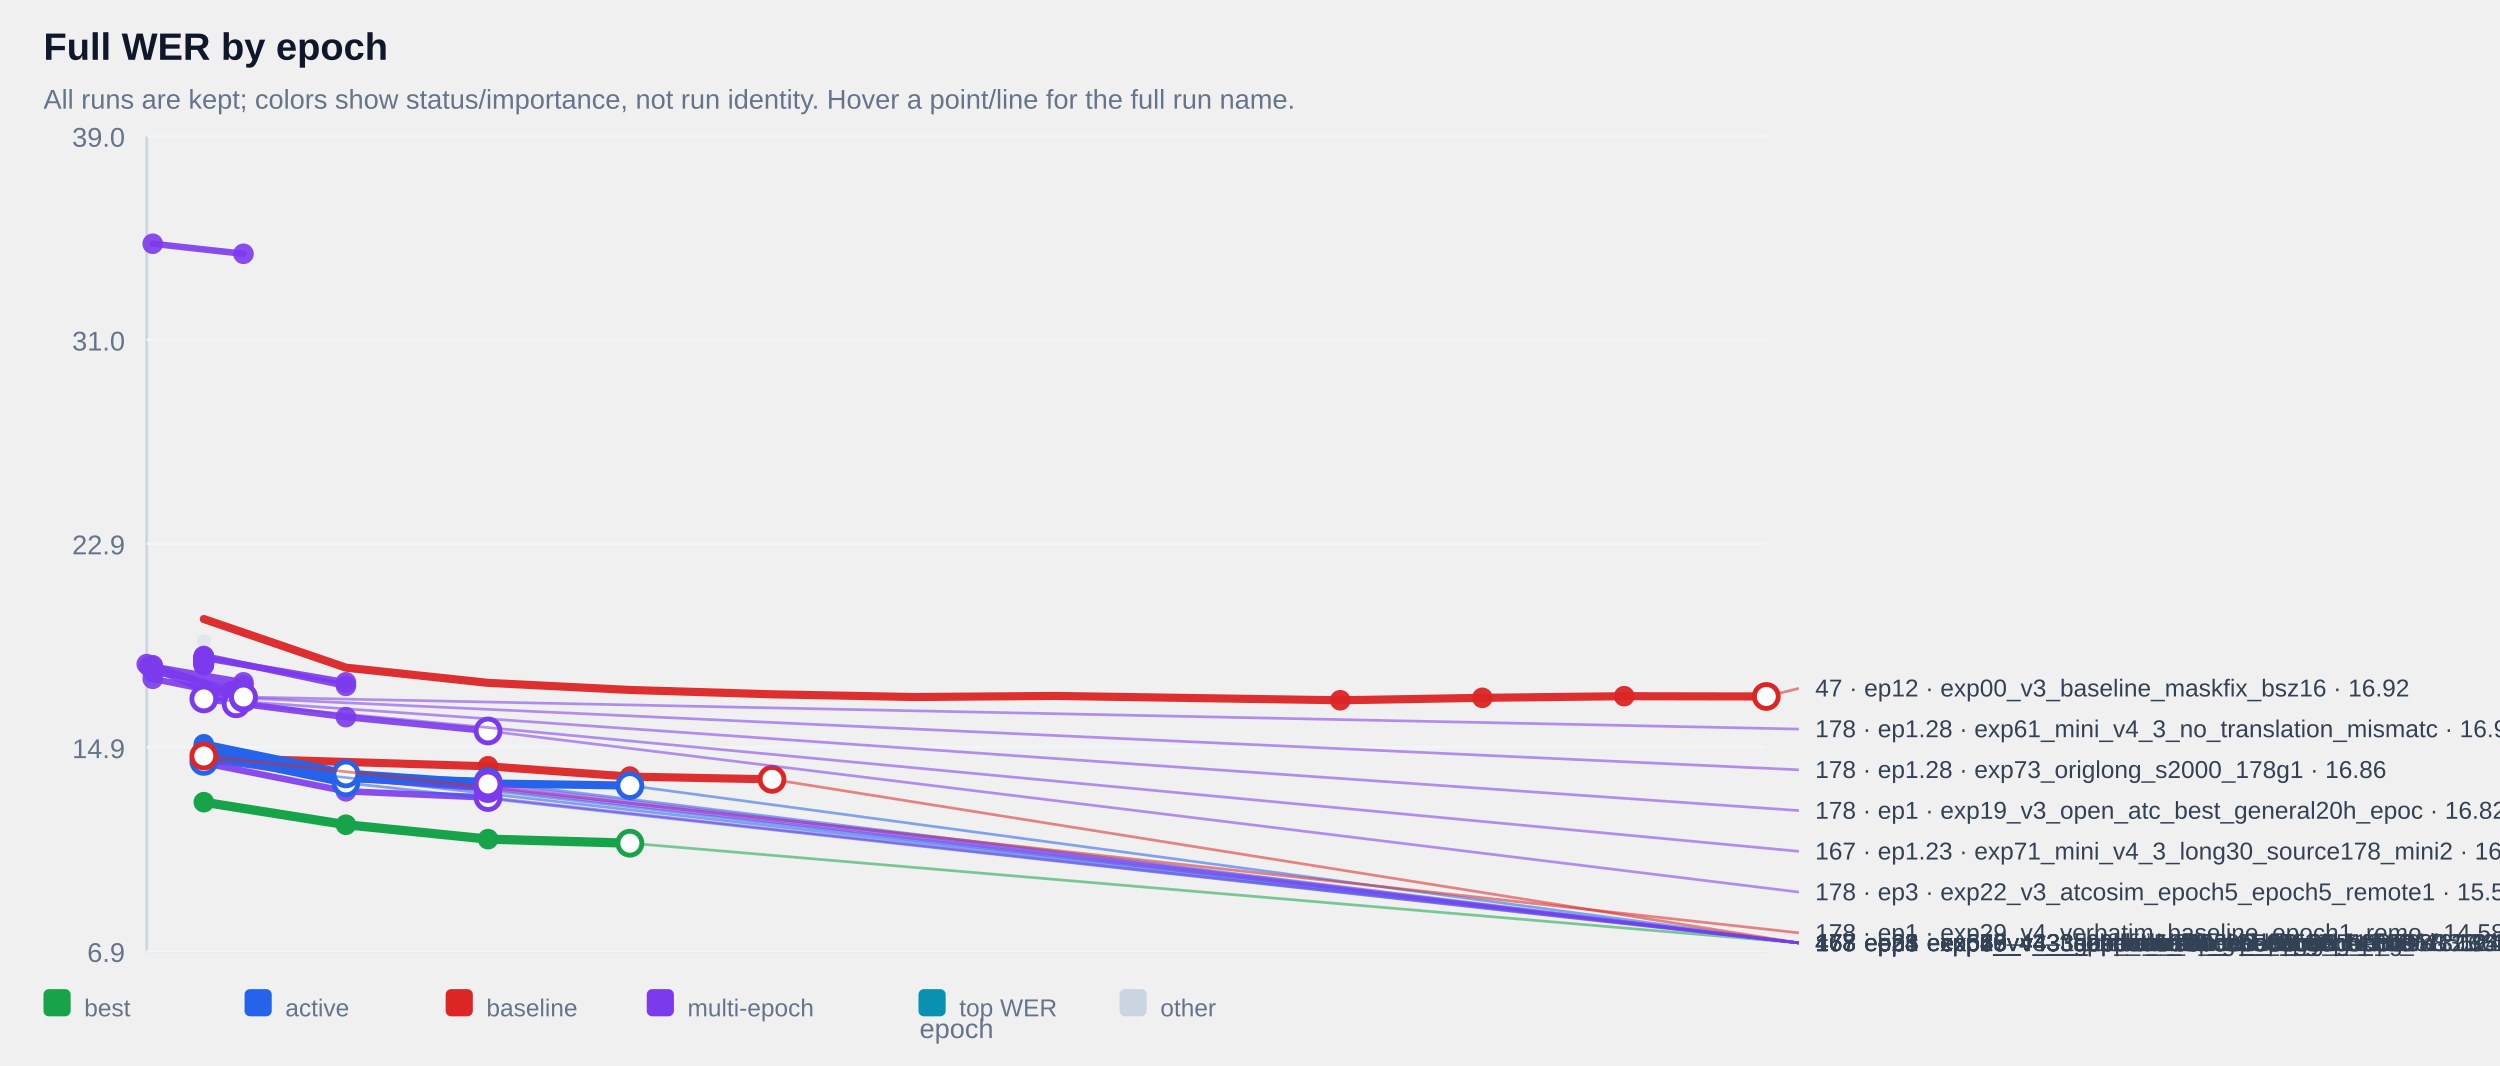
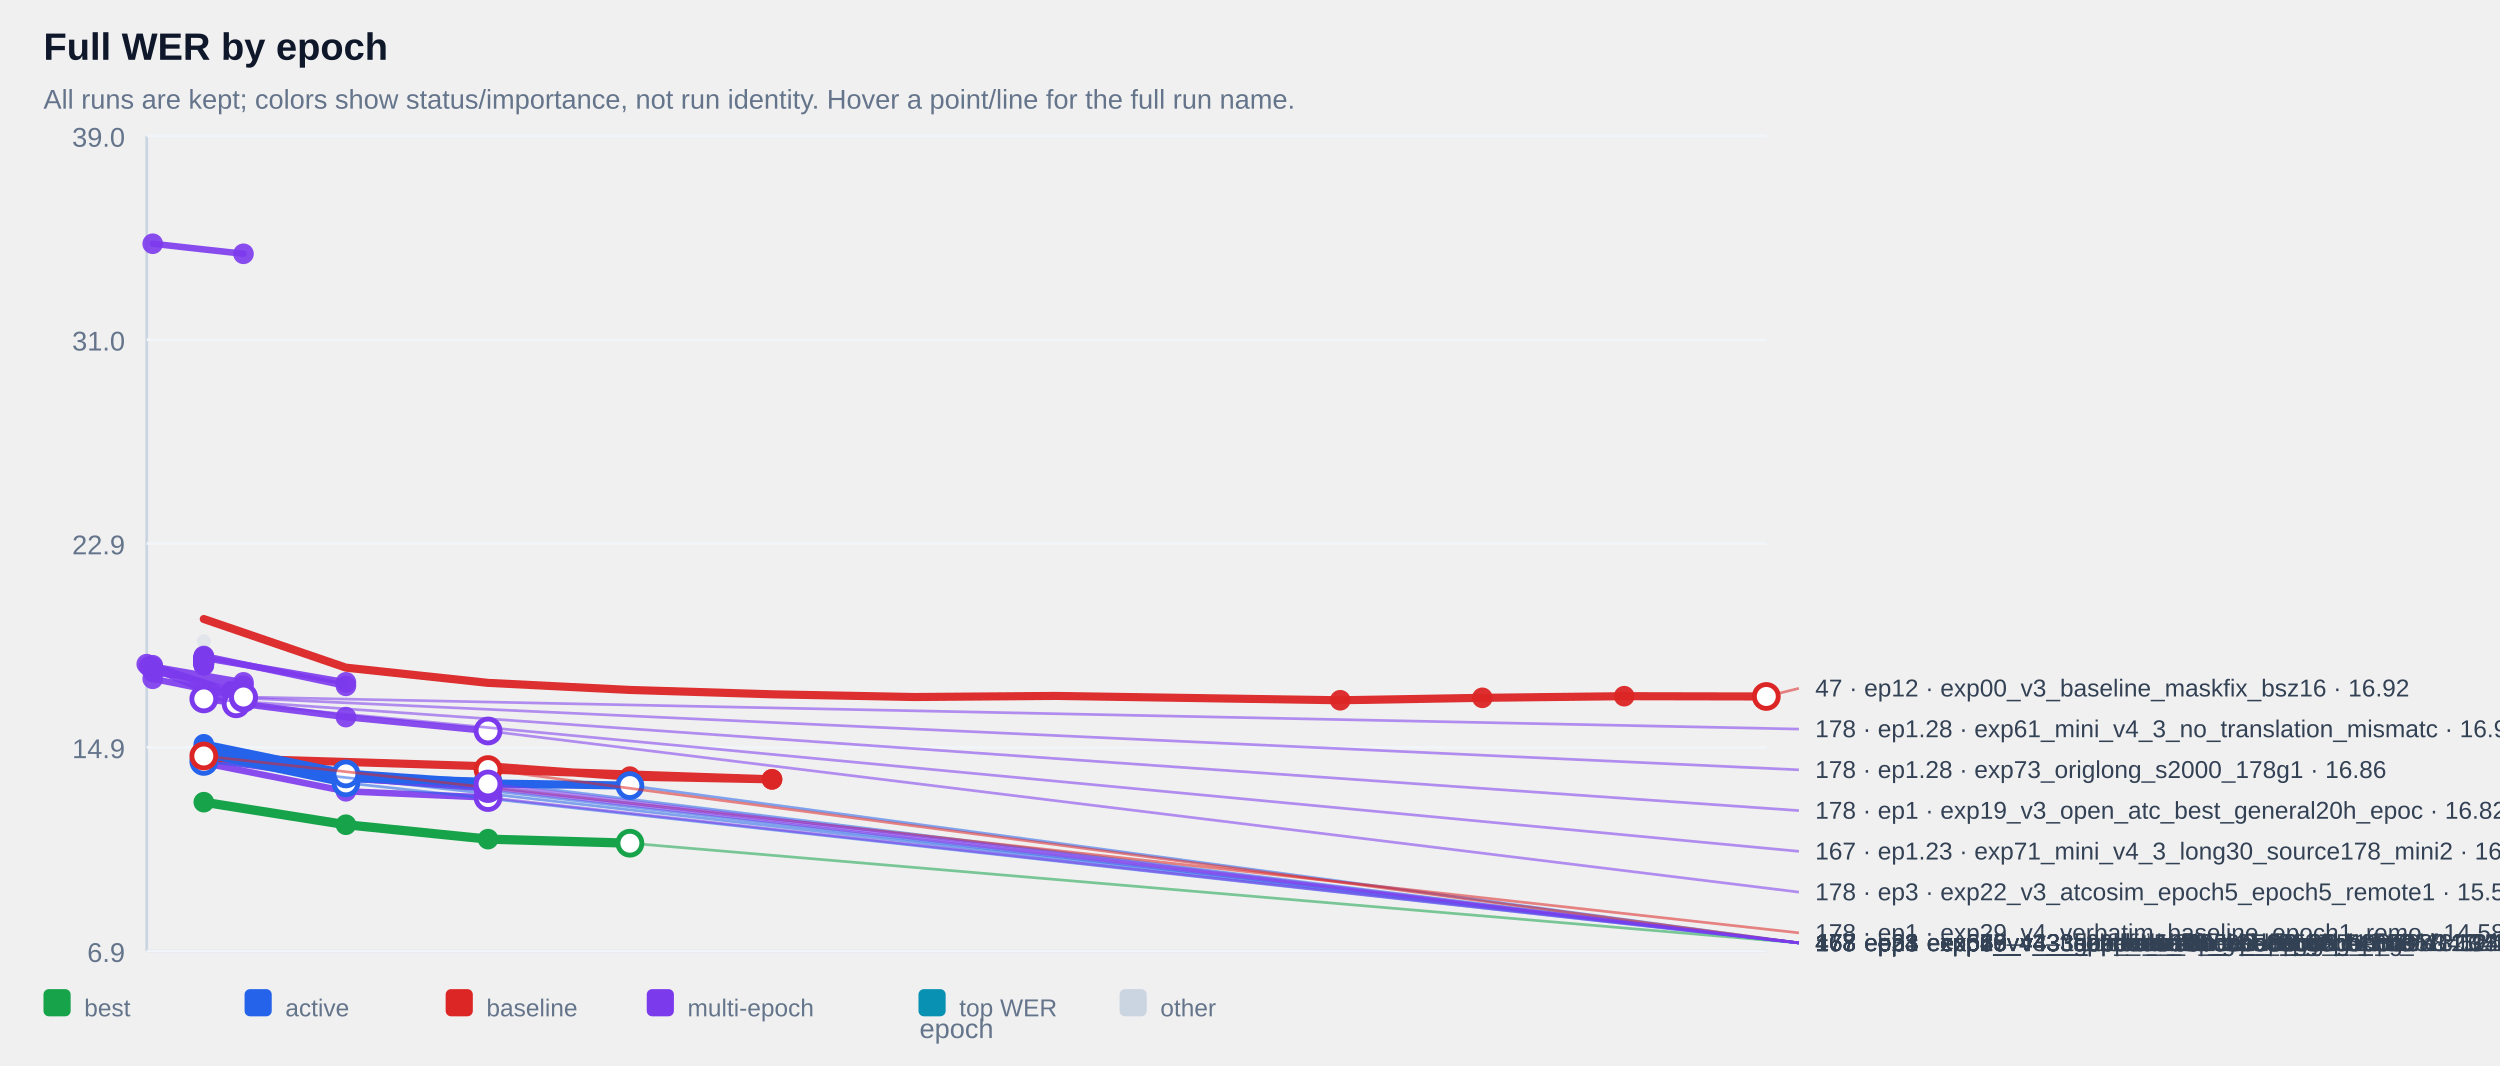
<svg xmlns="http://www.w3.org/2000/svg" width="100%" viewBox="0 0 920 392" style="max-width:920px;background:#ffffff;border:1px solid #e5e7eb;border-radius:10px;">
  <text x="16.0" y="22.0" font-size="14" fill="#0f172a" text-anchor="start" font-family="Arial, sans-serif" font-weight="700">Full WER by epoch</text>
  <text x="16.0" y="40.0" font-size="10" fill="#64748b" text-anchor="start" font-family="Arial, sans-serif" font-weight="400">All runs are kept; colors show status/importance, not run identity. Hover a point/line for the full run name.</text>
  <line x1="54" y1="50" x2="54" y2="350" stroke="#cbd5e1" />
  <line x1="54" y1="350" x2="650" y2="350" stroke="#cbd5e1" />
  <line x1="54" y1="350.0" x2="650" y2="350.0" stroke="#f1f5f9" />
  <text x="46.0" y="354.0" font-size="10" fill="#64748b" text-anchor="end" font-family="Arial, sans-serif" font-weight="400">6.9</text>
  <line x1="54" y1="275.0" x2="650" y2="275.0" stroke="#f1f5f9" />
  <text x="46.0" y="279.0" font-size="10" fill="#64748b" text-anchor="end" font-family="Arial, sans-serif" font-weight="400">14.9</text>
  <line x1="54" y1="200.0" x2="650" y2="200.0" stroke="#f1f5f9" />
  <text x="46.0" y="204.0" font-size="10" fill="#64748b" text-anchor="end" font-family="Arial, sans-serif" font-weight="400">22.9</text>
  <line x1="54" y1="125.0" x2="650" y2="125.0" stroke="#f1f5f9" />
  <text x="46.0" y="129.0" font-size="10" fill="#64748b" text-anchor="end" font-family="Arial, sans-serif" font-weight="400">31.0</text>
  <line x1="54" y1="50.0" x2="650" y2="50.0" stroke="#f1f5f9" />
  <text x="46.0" y="54.0" font-size="10" fill="#64748b" text-anchor="end" font-family="Arial, sans-serif" font-weight="400">39.0</text>
  <g opacity="0.38">
    <circle cx="75.0" cy="236.0" r="2.6" fill="#cbd5e1" />
  </g>
  <g opacity="0.90">
    <polyline points="56.2,89.7 89.6,93.4" fill="none" stroke="#7c3aed" stroke-width="2.4" stroke-linecap="round" stroke-linejoin="round" />
  </g>
  <g opacity="0.90">
    <circle cx="56.2" cy="89.7" r="3.8" fill="#7c3aed" />
  </g>
  <g opacity="0.90">
    <circle cx="89.6" cy="93.4" r="3.8" fill="#7c3aed" />
  </g>
  <g opacity="0.90">
    <polyline points="75.0,241.8 75.0,241.8" fill="none" stroke="#7c3aed" stroke-width="2.4" stroke-linecap="round" stroke-linejoin="round" />
  </g>
  <g opacity="0.90">
    <circle cx="75.0" cy="241.8" r="3.8" fill="#7c3aed" />
  </g>
  <g opacity="0.90">
    <circle cx="75.0" cy="241.8" r="3.8" fill="#7c3aed" />
  </g>
  <g opacity="0.90">
    <polyline points="75.0,241.9 75.0,241.9" fill="none" stroke="#7c3aed" stroke-width="2.4" stroke-linecap="round" stroke-linejoin="round" />
  </g>
  <g opacity="0.90">
    <circle cx="75.0" cy="241.9" r="3.8" fill="#7c3aed" />
  </g>
  <g opacity="0.90">
    <circle cx="75.0" cy="241.9" r="3.8" fill="#7c3aed" />
  </g>
  <g opacity="0.90">
    <polyline points="75.0,242.4 75.0,242.4" fill="none" stroke="#7c3aed" stroke-width="2.4" stroke-linecap="round" stroke-linejoin="round" />
  </g>
  <g opacity="0.90">
    <circle cx="75.0" cy="242.4" r="3.8" fill="#7c3aed" />
  </g>
  <g opacity="0.90">
    <circle cx="75.0" cy="242.4" r="3.8" fill="#7c3aed" />
  </g>
  <g opacity="0.90">
    <polyline points="75.0,242.4 75.0,242.4" fill="none" stroke="#7c3aed" stroke-width="2.4" stroke-linecap="round" stroke-linejoin="round" />
  </g>
  <g opacity="0.90">
    <circle cx="75.0" cy="242.4" r="3.8" fill="#7c3aed" />
  </g>
  <g opacity="0.90">
    <circle cx="75.0" cy="242.4" r="3.8" fill="#7c3aed" />
  </g>
  <g opacity="0.90">
    <polyline points="75.0,242.5 75.0,242.5" fill="none" stroke="#7c3aed" stroke-width="2.4" stroke-linecap="round" stroke-linejoin="round" />
  </g>
  <g opacity="0.90">
    <circle cx="75.0" cy="242.5" r="3.8" fill="#7c3aed" />
  </g>
  <g opacity="0.90">
    <circle cx="75.0" cy="242.5" r="3.8" fill="#7c3aed" />
  </g>
  <g opacity="0.90">
    <polyline points="75.0,242.5 75.0,242.5" fill="none" stroke="#7c3aed" stroke-width="2.4" stroke-linecap="round" stroke-linejoin="round" />
  </g>
  <g opacity="0.90">
    <circle cx="75.0" cy="242.5" r="3.8" fill="#7c3aed" />
  </g>
  <g opacity="0.90">
    <circle cx="75.0" cy="242.5" r="3.8" fill="#7c3aed" />
  </g>
  <g opacity="0.90">
    <polyline points="75.0,242.6 75.0,242.6" fill="none" stroke="#7c3aed" stroke-width="2.4" stroke-linecap="round" stroke-linejoin="round" />
  </g>
  <g opacity="0.90">
    <circle cx="75.0" cy="242.6" r="3.8" fill="#7c3aed" />
  </g>
  <g opacity="0.90">
    <circle cx="75.0" cy="242.6" r="3.8" fill="#7c3aed" />
  </g>
  <g opacity="0.90">
    <polyline points="75.0,242.7 75.0,242.7" fill="none" stroke="#7c3aed" stroke-width="2.4" stroke-linecap="round" stroke-linejoin="round" />
  </g>
  <g opacity="0.90">
    <circle cx="75.0" cy="242.7" r="3.8" fill="#7c3aed" />
  </g>
  <g opacity="0.90">
    <circle cx="75.0" cy="242.7" r="3.8" fill="#7c3aed" />
  </g>
  <g opacity="0.90">
    <polyline points="75.0,242.9 75.0,242.9" fill="none" stroke="#7c3aed" stroke-width="2.4" stroke-linecap="round" stroke-linejoin="round" />
  </g>
  <g opacity="0.90">
    <circle cx="75.0" cy="242.9" r="3.8" fill="#7c3aed" />
  </g>
  <g opacity="0.90">
    <circle cx="75.0" cy="242.9" r="3.8" fill="#7c3aed" />
  </g>
  <g opacity="0.90">
    <polyline points="75.0,243.1 75.0,243.1" fill="none" stroke="#7c3aed" stroke-width="2.4" stroke-linecap="round" stroke-linejoin="round" />
  </g>
  <g opacity="0.90">
    <circle cx="75.0" cy="243.1" r="3.8" fill="#7c3aed" />
  </g>
  <g opacity="0.90">
    <circle cx="75.0" cy="243.1" r="3.8" fill="#7c3aed" />
  </g>
  <g opacity="0.90">
    <polyline points="75.0,243.1 75.0,243.1" fill="none" stroke="#7c3aed" stroke-width="2.4" stroke-linecap="round" stroke-linejoin="round" />
  </g>
  <g opacity="0.90">
    <circle cx="75.0" cy="243.1" r="3.8" fill="#7c3aed" />
  </g>
  <g opacity="0.90">
    <circle cx="75.0" cy="243.1" r="3.8" fill="#7c3aed" />
  </g>
  <g opacity="0.90">
    <polyline points="75.0,243.2 75.0,243.2" fill="none" stroke="#7c3aed" stroke-width="2.4" stroke-linecap="round" stroke-linejoin="round" />
  </g>
  <g opacity="0.90">
    <circle cx="75.0" cy="243.2" r="3.8" fill="#7c3aed" />
  </g>
  <g opacity="0.90">
    <circle cx="75.0" cy="243.2" r="3.8" fill="#7c3aed" />
  </g>
  <g opacity="0.90">
    <polyline points="75.0,243.4 75.0,243.4" fill="none" stroke="#7c3aed" stroke-width="2.4" stroke-linecap="round" stroke-linejoin="round" />
  </g>
  <g opacity="0.90">
    <circle cx="75.0" cy="243.4" r="3.8" fill="#7c3aed" />
  </g>
  <g opacity="0.90">
    <circle cx="75.0" cy="243.4" r="3.8" fill="#7c3aed" />
  </g>
  <g opacity="0.90">
    <polyline points="75.0,243.5 75.0,243.5" fill="none" stroke="#7c3aed" stroke-width="2.4" stroke-linecap="round" stroke-linejoin="round" />
  </g>
  <g opacity="0.90">
    <circle cx="75.0" cy="243.5" r="3.8" fill="#7c3aed" />
  </g>
  <g opacity="0.90">
    <circle cx="75.0" cy="243.5" r="3.8" fill="#7c3aed" />
  </g>
  <g opacity="0.90">
    <polyline points="75.0,243.6 75.0,243.6" fill="none" stroke="#7c3aed" stroke-width="2.4" stroke-linecap="round" stroke-linejoin="round" />
  </g>
  <g opacity="0.90">
    <circle cx="75.0" cy="243.6" r="3.8" fill="#7c3aed" />
  </g>
  <g opacity="0.90">
    <circle cx="75.0" cy="243.6" r="3.8" fill="#7c3aed" />
  </g>
  <g opacity="0.90">
    <polyline points="75.0,243.8 75.0,243.8" fill="none" stroke="#7c3aed" stroke-width="2.4" stroke-linecap="round" stroke-linejoin="round" />
  </g>
  <g opacity="0.90">
    <circle cx="75.0" cy="243.8" r="3.8" fill="#7c3aed" />
  </g>
  <g opacity="0.90">
    <circle cx="75.0" cy="243.8" r="3.8" fill="#7c3aed" />
  </g>
  <g opacity="0.90">
    <polyline points="75.0,243.8 75.0,243.8" fill="none" stroke="#7c3aed" stroke-width="2.4" stroke-linecap="round" stroke-linejoin="round" />
  </g>
  <g opacity="0.90">
    <circle cx="75.0" cy="243.8" r="3.8" fill="#7c3aed" />
  </g>
  <g opacity="0.90">
    <circle cx="75.0" cy="243.8" r="3.8" fill="#7c3aed" />
  </g>
  <g opacity="0.90">
    <polyline points="75.0,244.3 75.0,244.3" fill="none" stroke="#7c3aed" stroke-width="2.4" stroke-linecap="round" stroke-linejoin="round" />
  </g>
  <g opacity="0.90">
    <circle cx="75.0" cy="244.3" r="3.8" fill="#7c3aed" />
  </g>
  <g opacity="0.90">
    <circle cx="75.0" cy="244.3" r="3.8" fill="#7c3aed" />
  </g>
  <g opacity="0.90">
    <polyline points="75.0,244.3 75.0,244.3" fill="none" stroke="#7c3aed" stroke-width="2.4" stroke-linecap="round" stroke-linejoin="round" />
  </g>
  <g opacity="0.90">
    <circle cx="75.0" cy="244.3" r="3.8" fill="#7c3aed" />
  </g>
  <g opacity="0.90">
    <circle cx="75.0" cy="244.3" r="3.8" fill="#7c3aed" />
  </g>
  <g opacity="0.90">
    <polyline points="75.0,244.8 75.0,244.8" fill="none" stroke="#7c3aed" stroke-width="2.4" stroke-linecap="round" stroke-linejoin="round" />
  </g>
  <g opacity="0.90">
    <circle cx="75.0" cy="244.8" r="3.8" fill="#7c3aed" />
  </g>
  <g opacity="0.90">
    <circle cx="75.0" cy="244.8" r="3.8" fill="#7c3aed" />
  </g>
  <g opacity="0.90">
    <polyline points="75.0,242.1 127.3,251.1" fill="none" stroke="#7c3aed" stroke-width="2.4" stroke-linecap="round" stroke-linejoin="round" />
  </g>
  <g opacity="0.90">
    <circle cx="75.0" cy="242.1" r="3.8" fill="#7c3aed" />
  </g>
  <g opacity="0.90">
    <circle cx="127.3" cy="251.1" r="3.8" fill="#7c3aed" />
  </g>
  <g opacity="0.90">
    <polyline points="56.2,245.3 89.6,251.1 56.2,247.3 89.6,252.3" fill="none" stroke="#7c3aed" stroke-width="2.4" stroke-linecap="round" stroke-linejoin="round" />
  </g>
  <g opacity="0.90">
    <circle cx="56.2" cy="245.3" r="3.8" fill="#7c3aed" />
  </g>
  <g opacity="0.90">
    <circle cx="89.6" cy="251.1" r="3.8" fill="#7c3aed" />
  </g>
  <g opacity="0.90">
    <circle cx="56.2" cy="247.3" r="3.8" fill="#7c3aed" />
  </g>
  <g opacity="0.90">
    <circle cx="89.6" cy="252.3" r="3.8" fill="#7c3aed" />
  </g>
  <g opacity="0.90">
    <polyline points="75.0,241.4 127.3,252.4" fill="none" stroke="#7c3aed" stroke-width="2.4" stroke-linecap="round" stroke-linejoin="round" />
  </g>
  <g opacity="0.90">
    <circle cx="75.0" cy="241.4" r="3.8" fill="#7c3aed" />
  </g>
  <g opacity="0.90">
    <circle cx="127.3" cy="252.4" r="3.8" fill="#7c3aed" />
  </g>
  <g opacity="0.90">
    <polyline points="54.0,244.4 85.2,254.4 85.2,254.4" fill="none" stroke="#7c3aed" stroke-width="2.4" stroke-linecap="round" stroke-linejoin="round" />
  </g>
  <g opacity="0.90">
    <circle cx="54.0" cy="244.4" r="3.8" fill="#7c3aed" />
  </g>
  <g opacity="0.90">
    <circle cx="85.2" cy="254.4" r="3.8" fill="#7c3aed" />
  </g>
  <g opacity="0.90">
    <circle cx="85.2" cy="254.4" r="3.8" fill="#7c3aed" />
  </g>
  <g opacity="0.90">
    <polyline points="75.0,256.2 75.0,256.2" fill="none" stroke="#7c3aed" stroke-width="2.4" stroke-linecap="round" stroke-linejoin="round" />
  </g>
  <g opacity="0.90">
    <circle cx="75.0" cy="256.2" r="3.8" fill="#7c3aed" />
  </g>
  <g opacity="0.90">
    <circle cx="75.0" cy="256.2" r="3.8" fill="#7c3aed" />
  </g>
  <g opacity="0.90">
    <polyline points="56.2,249.8 89.6,256.5" fill="none" stroke="#7c3aed" stroke-width="2.4" stroke-linecap="round" stroke-linejoin="round" />
  </g>
  <g opacity="0.90">
    <circle cx="56.2" cy="249.8" r="3.8" fill="#7c3aed" />
  </g>
  <g opacity="0.90">
    <circle cx="89.6" cy="256.5" r="3.8" fill="#7c3aed" />
  </g>
  <g opacity="0.90">
    <polyline points="56.2,244.8 89.6,256.9" fill="none" stroke="#7c3aed" stroke-width="2.4" stroke-linecap="round" stroke-linejoin="round" />
  </g>
  <g opacity="0.90">
    <circle cx="56.2" cy="244.8" r="3.8" fill="#7c3aed" />
  </g>
  <g opacity="0.90">
    <circle cx="89.6" cy="256.9" r="3.8" fill="#7c3aed" />
  </g>
  <g opacity="0.90">
    <polyline points="75.0,257.2 75.0,257.2" fill="none" stroke="#7c3aed" stroke-width="2.4" stroke-linecap="round" stroke-linejoin="round" />
  </g>
  <g opacity="0.90">
    <circle cx="75.0" cy="257.2" r="3.8" fill="#7c3aed" />
  </g>
  <g opacity="0.90">
    <circle cx="75.0" cy="257.2" r="3.8" fill="#7c3aed" />
  </g>
  <g opacity="0.90">
    <polyline points="54.8,245.2 86.9,259.0 86.9,259.0" fill="none" stroke="#7c3aed" stroke-width="2.4" stroke-linecap="round" stroke-linejoin="round" />
  </g>
  <g opacity="0.90">
    <circle cx="54.8" cy="245.2" r="3.8" fill="#7c3aed" />
  </g>
  <g opacity="0.90">
    <circle cx="86.9" cy="259.0" r="3.8" fill="#7c3aed" />
  </g>
  <g opacity="0.90">
    <circle cx="86.9" cy="259.0" r="3.8" fill="#7c3aed" />
  </g>
  <g opacity="0.90">
    <polyline points="75.0,257.2 127.3,263.9 179.6,269.0" fill="none" stroke="#7c3aed" stroke-width="2.4" stroke-linecap="round" stroke-linejoin="round" />
  </g>
  <g opacity="0.90">
    <circle cx="75.0" cy="257.2" r="3.8" fill="#7c3aed" />
  </g>
  <g opacity="0.90">
    <circle cx="127.3" cy="263.9" r="3.8" fill="#7c3aed" />
  </g>
  <g opacity="0.90">
    <circle cx="179.6" cy="269.0" r="3.8" fill="#7c3aed" />
  </g>
  <g opacity="0.90">
    <polyline points="75.0,277.1 127.3,285.5 179.6,288.5 179.6,288.5" fill="none" stroke="#7c3aed" stroke-width="2.4" stroke-linecap="round" stroke-linejoin="round" />
  </g>
  <g opacity="0.90">
    <circle cx="75.0" cy="277.1" r="3.8" fill="#7c3aed" />
  </g>
  <g opacity="0.90">
    <circle cx="127.3" cy="285.5" r="3.8" fill="#7c3aed" />
  </g>
  <g opacity="0.90">
    <circle cx="179.6" cy="288.5" r="3.8" fill="#7c3aed" />
  </g>
  <g opacity="0.90">
    <circle cx="179.6" cy="288.5" r="3.8" fill="#7c3aed" />
  </g>
  <g opacity="0.90">
    <polyline points="75.0,279.2 127.3,286.5 179.6,289.4 179.6,289.4" fill="none" stroke="#7c3aed" stroke-width="2.4" stroke-linecap="round" stroke-linejoin="round" />
  </g>
  <g opacity="0.90">
    <circle cx="75.0" cy="279.2" r="3.8" fill="#7c3aed" />
  </g>
  <g opacity="0.90">
    <circle cx="127.3" cy="286.5" r="3.8" fill="#7c3aed" />
  </g>
  <g opacity="0.90">
    <circle cx="179.6" cy="289.4" r="3.8" fill="#7c3aed" />
  </g>
  <g opacity="0.90">
    <circle cx="179.6" cy="289.4" r="3.8" fill="#7c3aed" />
  </g>
  <g opacity="0.90">
    <polyline points="75.0,278.3 127.3,286.2 179.6,290.2 179.6,290.2" fill="none" stroke="#7c3aed" stroke-width="2.4" stroke-linecap="round" stroke-linejoin="round" />
  </g>
  <g opacity="0.90">
    <circle cx="75.0" cy="278.3" r="3.8" fill="#7c3aed" />
  </g>
  <g opacity="0.90">
    <circle cx="127.3" cy="286.2" r="3.8" fill="#7c3aed" />
  </g>
  <g opacity="0.90">
    <circle cx="179.6" cy="290.2" r="3.8" fill="#7c3aed" />
  </g>
  <g opacity="0.90">
    <circle cx="179.6" cy="290.2" r="3.8" fill="#7c3aed" />
  </g>
  <g opacity="0.90">
    <polyline points="75.0,280.8 127.3,291.2 179.6,293.5 179.6,293.5" fill="none" stroke="#7c3aed" stroke-width="2.4" stroke-linecap="round" stroke-linejoin="round" />
  </g>
  <g opacity="0.90">
    <circle cx="75.0" cy="280.8" r="3.8" fill="#7c3aed" />
  </g>
  <g opacity="0.90">
    <circle cx="127.3" cy="291.2" r="3.8" fill="#7c3aed" />
  </g>
  <g opacity="0.90">
    <circle cx="179.6" cy="293.5" r="3.8" fill="#7c3aed" />
  </g>
  <g opacity="0.90">
    <circle cx="179.6" cy="293.5" r="3.8" fill="#7c3aed" />
  </g>
  <g opacity="0.95">
    <polyline points="75.0,227.8 127.3,245.7 179.6,251.3 231.8,253.9 284.1,255.5 336.4,256.5 388.6,256.1 440.9,256.9 493.2,257.7 545.5,256.8 597.7,256.2 650.0,256.3" fill="none" stroke="#dc2626" stroke-width="3.0" stroke-linecap="round" stroke-linejoin="round" />
  </g>
  <g opacity="0.95">
    <circle cx="493.2" cy="257.7" r="3.8" fill="#dc2626" />
  </g>
  <g opacity="0.95">
    <circle cx="545.5" cy="256.8" r="3.8" fill="#dc2626" />
  </g>
  <g opacity="0.95">
    <circle cx="597.7" cy="256.2" r="3.8" fill="#dc2626" />
  </g>
  <g opacity="0.95">
    <circle cx="650.0" cy="256.3" r="3.8" fill="#dc2626" />
  </g>
  <g opacity="0.95">
    <polyline points="75.0,278.2 75.0,278.2" fill="none" stroke="#dc2626" stroke-width="3.0" stroke-linecap="round" stroke-linejoin="round" />
  </g>
  <g opacity="0.95">
    <circle cx="75.0" cy="278.2" r="3.8" fill="#dc2626" />
  </g>
  <g opacity="0.95">
    <circle cx="75.0" cy="278.2" r="3.8" fill="#dc2626" />
  </g>
  <g opacity="0.95">
-     <polyline points="75.0,278.8 75.0,278.8 179.6,282.0 231.8,285.8 284.1,286.8 284.1,286.8" fill="none" stroke="#dc2626" stroke-width="3.0" stroke-linecap="round" stroke-linejoin="round" />
-   </g>
-   <g opacity="0.95">
-     <circle cx="179.6" cy="282.0" r="3.8" fill="#dc2626" />
+     <polyline points="75.0,278.8 75.0,278.8 179.6,282.0 231.8,285.8 284.1,286.8 284.1,286.8 179.6,283.2" fill="none" stroke="#dc2626" stroke-width="3.0" stroke-linecap="round" stroke-linejoin="round" />
  </g>
  <g opacity="0.95">
    <circle cx="231.8" cy="285.8" r="3.8" fill="#dc2626" />
  </g>
  <g opacity="0.95">
    <circle cx="284.1" cy="286.8" r="3.8" fill="#dc2626" />
  </g>
  <g opacity="0.95">
    <circle cx="284.1" cy="286.8" r="3.8" fill="#dc2626" />
+   </g>
+   <g opacity="0.95">
+     <circle cx="179.6" cy="283.2" r="3.8" fill="#dc2626" />
  </g>
  <g opacity="1.00">
    <circle cx="75.0" cy="280.2" r="3.8" fill="#2563eb" />
  </g>
  <g opacity="1.00">
    <polyline points="75.0,275.0 127.3,284.8" fill="none" stroke="#2563eb" stroke-width="3.0" stroke-linecap="round" stroke-linejoin="round" />
  </g>
  <g opacity="1.00">
    <circle cx="75.0" cy="275.0" r="3.8" fill="#2563eb" />
  </g>
  <g opacity="1.00">
    <circle cx="127.3" cy="284.8" r="3.8" fill="#2563eb" />
  </g>
  <g opacity="1.00">
    <polyline points="75.0,277.4 127.3,286.3 179.6,287.7" fill="none" stroke="#2563eb" stroke-width="3.0" stroke-linecap="round" stroke-linejoin="round" />
  </g>
  <g opacity="1.00">
    <circle cx="75.0" cy="277.4" r="3.8" fill="#2563eb" />
  </g>
  <g opacity="1.00">
    <circle cx="127.3" cy="286.3" r="3.8" fill="#2563eb" />
  </g>
  <g opacity="1.00">
    <circle cx="179.6" cy="287.7" r="3.8" fill="#2563eb" />
  </g>
  <g opacity="1.00">
    <polyline points="75.0,277.2 127.3,288.1" fill="none" stroke="#2563eb" stroke-width="3.0" stroke-linecap="round" stroke-linejoin="round" />
  </g>
  <g opacity="1.00">
    <circle cx="75.0" cy="277.2" r="3.8" fill="#2563eb" />
  </g>
  <g opacity="1.00">
    <circle cx="127.3" cy="288.1" r="3.8" fill="#2563eb" />
  </g>
  <g opacity="1.00">
    <polyline points="75.0,273.9 127.3,284.7 179.6,288.3 231.8,289.1" fill="none" stroke="#2563eb" stroke-width="3.0" stroke-linecap="round" stroke-linejoin="round" />
  </g>
  <g opacity="1.00">
    <circle cx="75.0" cy="273.9" r="3.8" fill="#2563eb" />
  </g>
  <g opacity="1.00">
    <circle cx="127.3" cy="284.7" r="3.8" fill="#2563eb" />
  </g>
  <g opacity="1.00">
    <circle cx="179.6" cy="288.3" r="3.8" fill="#2563eb" />
  </g>
  <g opacity="1.00">
    <circle cx="231.8" cy="289.1" r="3.8" fill="#2563eb" />
  </g>
  <g opacity="1.00">
    <polyline points="75.0,295.2 127.3,303.5 179.6,308.8 231.8,310.3" fill="none" stroke="#16a34a" stroke-width="3.4" stroke-linecap="round" stroke-linejoin="round" />
  </g>
  <g opacity="1.00">
    <circle cx="75.0" cy="295.2" r="3.8" fill="#16a34a" />
  </g>
  <g opacity="1.00">
    <circle cx="127.3" cy="303.5" r="3.8" fill="#16a34a" />
  </g>
  <g opacity="1.00">
    <circle cx="179.6" cy="308.8" r="3.8" fill="#16a34a" />
  </g>
  <g opacity="1.00">
    <circle cx="231.8" cy="310.3" r="3.8" fill="#16a34a" />
  </g>
  <line x1="231.8" y1="310.3" x2="662.0" y2="347.0" stroke="#16a34a" stroke-width="1" opacity="0.55" />
  <circle cx="231.8" cy="310.3" r="4.4" fill="#ffffff" stroke="#16a34a" stroke-width="1.8" />
  <text x="668.0" y="350.0" font-size="9" fill="#334155" text-anchor="start" font-family="Arial, sans-serif" font-weight="400">178 · ep4 · exp50_v4_3_atcosim_epoch5_epoch5_maskf · 11.14</text>
  <line x1="231.8" y1="289.1" x2="662.0" y2="347.0" stroke="#2563eb" stroke-width="1" opacity="0.55" />
  <circle cx="231.8" cy="289.1" r="4.4" fill="#ffffff" stroke="#2563eb" stroke-width="1.8" />
  <text x="668.0" y="350.0" font-size="9" fill="#334155" text-anchor="start" font-family="Arial, sans-serif" font-weight="400">178 · ep4 · exp63_v4_3_ttsclone10h_epoch5_epoch5_m · 13.41</text>
  <line x1="127.3" y1="288.1" x2="662.0" y2="347.0" stroke="#2563eb" stroke-width="1" opacity="0.55" />
  <circle cx="127.3" cy="288.1" r="4.4" fill="#ffffff" stroke="#2563eb" stroke-width="1.8" />
  <text x="668.0" y="350.0" font-size="9" fill="#334155" text-anchor="start" font-family="Arial, sans-serif" font-weight="400">47 · ep2 · exp52_v4_3_fullmix_balanced_epoch5_epo · 13.52</text>
  <line x1="179.6" y1="287.7" x2="662.0" y2="347.0" stroke="#2563eb" stroke-width="1" opacity="0.55" />
  <circle cx="179.6" cy="287.7" r="4.4" fill="#ffffff" stroke="#2563eb" stroke-width="1.8" />
  <text x="668.0" y="350.0" font-size="9" fill="#334155" text-anchor="start" font-family="Arial, sans-serif" font-weight="400">47 · ep3 · exp51_v4_3_appdenoise45h_epoch5_epoch5 · 13.56</text>
  <line x1="127.3" y1="284.8" x2="662.0" y2="347.0" stroke="#2563eb" stroke-width="1" opacity="0.55" />
  <circle cx="127.3" cy="284.8" r="4.4" fill="#ffffff" stroke="#2563eb" stroke-width="1.8" />
  <text x="668.0" y="350.0" font-size="9" fill="#334155" text-anchor="start" font-family="Arial, sans-serif" font-weight="400">47 · ep2 · exp64_v43_tts22h_e5_b8_g1 · 13.87</text>
  <line x1="75.0" y1="280.2" x2="662.0" y2="347.0" stroke="#2563eb" stroke-width="1" opacity="0.55" />
  <circle cx="75.0" cy="280.2" r="4.4" fill="#ffffff" stroke="#2563eb" stroke-width="1.8" />
  <text x="668.0" y="350.0" font-size="9" fill="#334155" text-anchor="start" font-family="Arial, sans-serif" font-weight="400">167 · ep1 · exp69_v43_openatc_all_e3_b8_g3 · 14.37</text>
-   <line x1="284.1" y1="286.8" x2="662.0" y2="347.0" stroke="#dc2626" stroke-width="1" opacity="0.55" />
-   <circle cx="284.1" cy="286.8" r="4.4" fill="#ffffff" stroke="#dc2626" stroke-width="1.8" />
-   <text x="668.0" y="350.0" font-size="9" fill="#334155" text-anchor="start" font-family="Arial, sans-serif" font-weight="400">167 · ep5 · exp29_v4_3_no_translation_mismatch_bas · 13.66</text>
+   <line x1="179.6" y1="283.2" x2="662.0" y2="347.0" stroke="#dc2626" stroke-width="1" opacity="0.55" />
+   <circle cx="179.6" cy="283.2" r="4.4" fill="#ffffff" stroke="#dc2626" stroke-width="1.8" />
+   <text x="668.0" y="350.0" font-size="9" fill="#334155" text-anchor="start" font-family="Arial, sans-serif" font-weight="400">167 · ep3 · exp29_v4_3_no_translation_mismatch_bas · 14.04</text>
  <line x1="75.0" y1="278.2" x2="662.0" y2="343.3" stroke="#dc2626" stroke-width="1" opacity="0.55" />
  <circle cx="75.0" cy="278.2" r="4.4" fill="#ffffff" stroke="#dc2626" stroke-width="1.8" />
  <text x="668.0" y="346.3" font-size="9" fill="#334155" text-anchor="start" font-family="Arial, sans-serif" font-weight="400">178 · ep1 · exp29_v4_verbatim_baseline_epoch1_remo · 14.58</text>
  <line x1="650.0" y1="256.3" x2="662.0" y2="253.3" stroke="#dc2626" stroke-width="1" opacity="0.55" />
  <circle cx="650.0" cy="256.3" r="4.4" fill="#ffffff" stroke="#dc2626" stroke-width="1.8" />
  <text x="668.0" y="256.3" font-size="9" fill="#334155" text-anchor="start" font-family="Arial, sans-serif" font-weight="400">47 · ep12 · exp00_v3_baseline_maskfix_bsz16 · 16.92</text>
  <line x1="179.6" y1="293.5" x2="662.0" y2="347.0" stroke="#7c3aed" stroke-width="1" opacity="0.55" />
  <circle cx="179.6" cy="293.5" r="4.4" fill="#ffffff" stroke="#7c3aed" stroke-width="1.8" />
  <text x="668.0" y="350.0" font-size="9" fill="#334155" text-anchor="start" font-family="Arial, sans-serif" font-weight="400">178 · ep3 · exp70_v43_combo_tts10_vad30_e3_b8_g0 · 12.94</text>
  <line x1="179.6" y1="290.2" x2="662.0" y2="347.0" stroke="#7c3aed" stroke-width="1" opacity="0.55" />
  <circle cx="179.6" cy="290.2" r="4.4" fill="#ffffff" stroke="#7c3aed" stroke-width="1.8" />
  <text x="668.0" y="350.0" font-size="9" fill="#334155" text-anchor="start" font-family="Arial, sans-serif" font-weight="400">167 · ep3 · exp67_v43_deepfilter60h_e3_b8_g2 · 13.29</text>
  <line x1="179.6" y1="289.4" x2="662.0" y2="347.0" stroke="#7c3aed" stroke-width="1" opacity="0.55" />
  <circle cx="179.6" cy="289.4" r="4.4" fill="#ffffff" stroke="#7c3aed" stroke-width="1.8" />
  <text x="668.0" y="350.0" font-size="9" fill="#334155" text-anchor="start" font-family="Arial, sans-serif" font-weight="400">167 · ep3 · exp66_v43_appdenoise90h_e3_b8_g1 · 13.38</text>
  <line x1="179.6" y1="288.5" x2="662.0" y2="347.0" stroke="#7c3aed" stroke-width="1" opacity="0.55" />
  <circle cx="179.6" cy="288.5" r="4.4" fill="#ffffff" stroke="#7c3aed" stroke-width="1.8" />
  <text x="668.0" y="350.0" font-size="9" fill="#334155" text-anchor="start" font-family="Arial, sans-serif" font-weight="400">178 · ep3 · exp65_v43_general100h_e3_b8_g1 · 13.48</text>
  <line x1="179.6" y1="269.0" x2="662.0" y2="328.3" stroke="#7c3aed" stroke-width="1" opacity="0.55" />
  <circle cx="179.6" cy="269.0" r="4.4" fill="#ffffff" stroke="#7c3aed" stroke-width="1.8" />
  <text x="668.0" y="331.3" font-size="9" fill="#334155" text-anchor="start" font-family="Arial, sans-serif" font-weight="400">178 · ep3 · exp22_v3_atcosim_epoch5_epoch5_remote1 · 15.57</text>
  <line x1="86.9" y1="259.0" x2="662.0" y2="313.3" stroke="#7c3aed" stroke-width="1" opacity="0.55" />
  <circle cx="86.9" cy="259.0" r="4.4" fill="#ffffff" stroke="#7c3aed" stroke-width="1.8" />
  <text x="668.0" y="316.3" font-size="9" fill="#334155" text-anchor="start" font-family="Arial, sans-serif" font-weight="400">167 · ep1.23 · exp71_mini_v4_3_long30_source178_mini2 · 16.63</text>
  <line x1="75.0" y1="257.2" x2="662.0" y2="298.3" stroke="#7c3aed" stroke-width="1" opacity="0.55" />
  <circle cx="75.0" cy="257.2" r="4.4" fill="#ffffff" stroke="#7c3aed" stroke-width="1.8" />
  <text x="668.0" y="301.3" font-size="9" fill="#334155" text-anchor="start" font-family="Arial, sans-serif" font-weight="400">178 · ep1 · exp19_v3_open_atc_best_general20h_epoc · 16.82</text>
  <line x1="89.6" y1="256.9" x2="662.0" y2="283.3" stroke="#7c3aed" stroke-width="1" opacity="0.55" />
  <circle cx="89.6" cy="256.9" r="4.4" fill="#ffffff" stroke="#7c3aed" stroke-width="1.8" />
  <text x="668.0" y="286.3" font-size="9" fill="#334155" text-anchor="start" font-family="Arial, sans-serif" font-weight="400">178 · ep1.28 · exp73_origlong_s2000_178g1 · 16.86</text>
  <line x1="89.6" y1="256.5" x2="662.0" y2="268.3" stroke="#7c3aed" stroke-width="1" opacity="0.55" />
  <circle cx="89.6" cy="256.5" r="4.4" fill="#ffffff" stroke="#7c3aed" stroke-width="1.8" />
  <text x="668.0" y="271.3" font-size="9" fill="#334155" text-anchor="start" font-family="Arial, sans-serif" font-weight="400">178 · ep1.28 · exp61_mini_v4_3_no_translation_mismatc · 16.90</text>
  <rect x="16" y="364" width="10" height="10" rx="2" fill="#16a34a" />
  <text x="31.0" y="374.0" font-size="9" fill="#64748b" text-anchor="start" font-family="Arial, sans-serif" font-weight="400">best</text>
  <rect x="90" y="364" width="10" height="10" rx="2" fill="#2563eb" />
  <text x="105.0" y="374.0" font-size="9" fill="#64748b" text-anchor="start" font-family="Arial, sans-serif" font-weight="400">active</text>
  <rect x="164" y="364" width="10" height="10" rx="2" fill="#dc2626" />
  <text x="179.0" y="374.0" font-size="9" fill="#64748b" text-anchor="start" font-family="Arial, sans-serif" font-weight="400">baseline</text>
  <rect x="238" y="364" width="10" height="10" rx="2" fill="#7c3aed" />
  <text x="253.0" y="374.0" font-size="9" fill="#64748b" text-anchor="start" font-family="Arial, sans-serif" font-weight="400">multi-epoch</text>
  <rect x="338" y="364" width="10" height="10" rx="2" fill="#0891b2" />
  <text x="353.0" y="374.0" font-size="9" fill="#64748b" text-anchor="start" font-family="Arial, sans-serif" font-weight="400">top WER</text>
  <rect x="412" y="364" width="10" height="10" rx="2" fill="#cbd5e1" />
  <text x="427.0" y="374.0" font-size="9" fill="#64748b" text-anchor="start" font-family="Arial, sans-serif" font-weight="400">other</text>
  <text x="352.0" y="382.0" font-size="10" fill="#64748b" text-anchor="middle" font-family="Arial, sans-serif" font-weight="400">epoch</text>
</svg>
